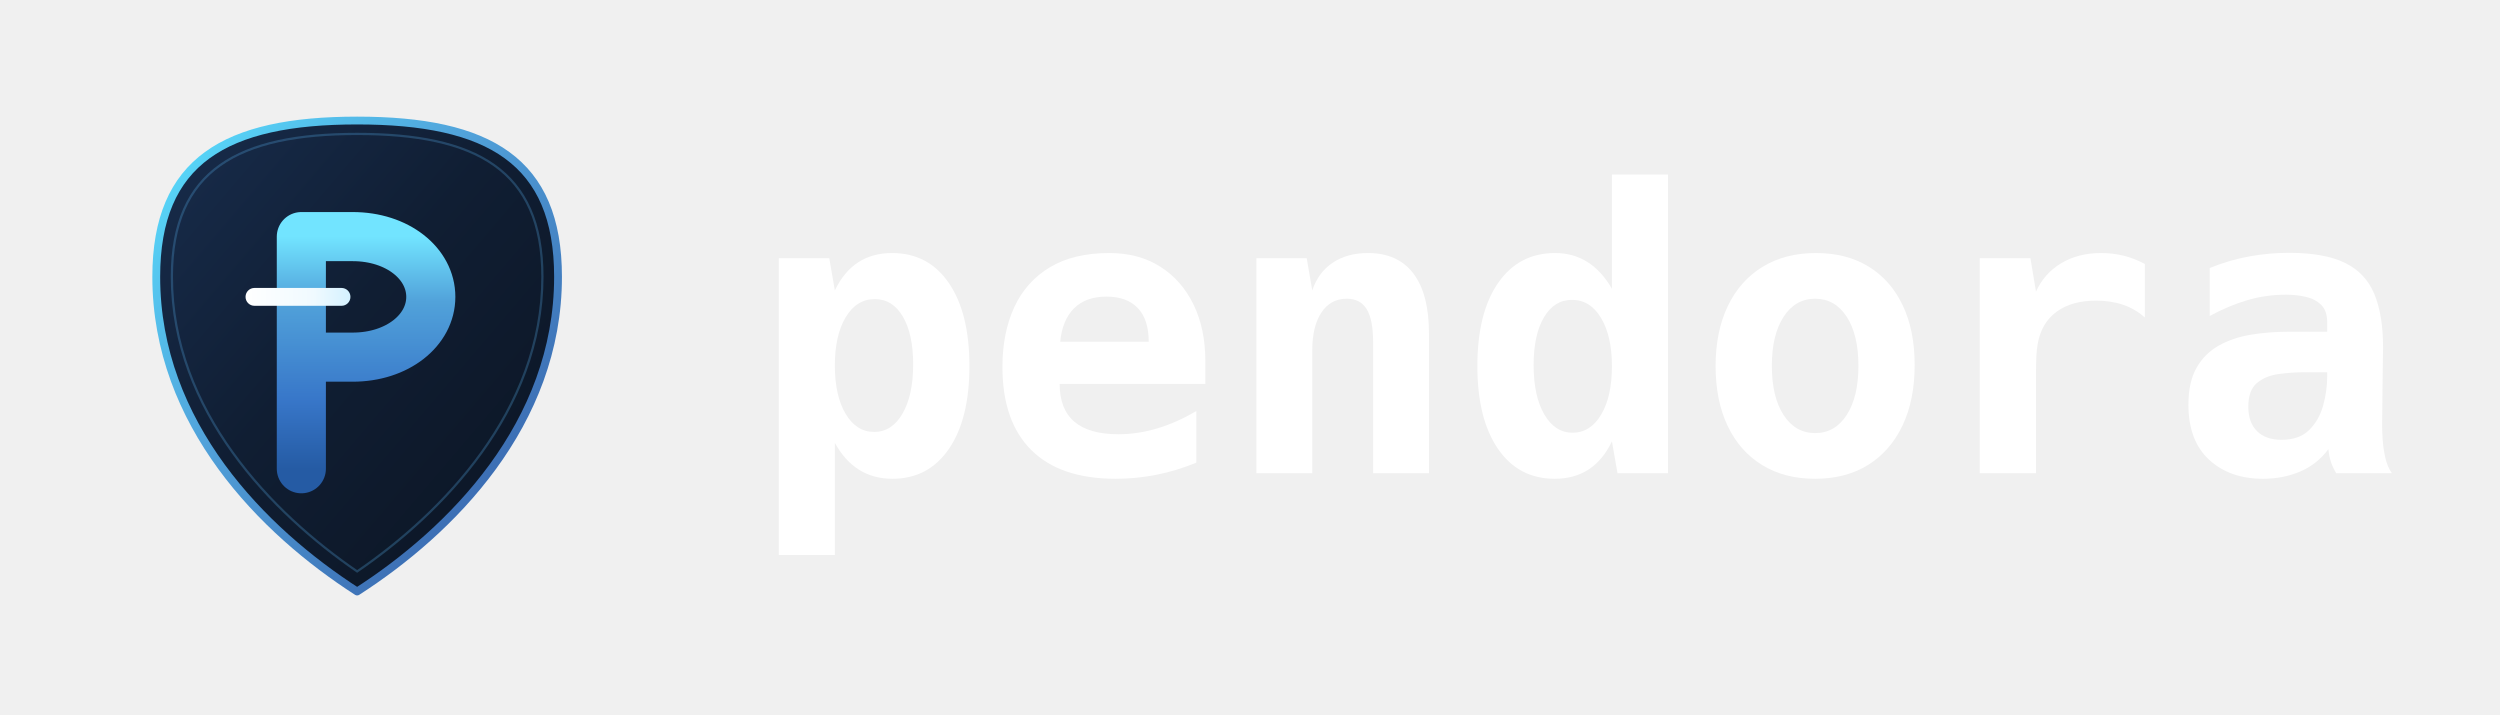
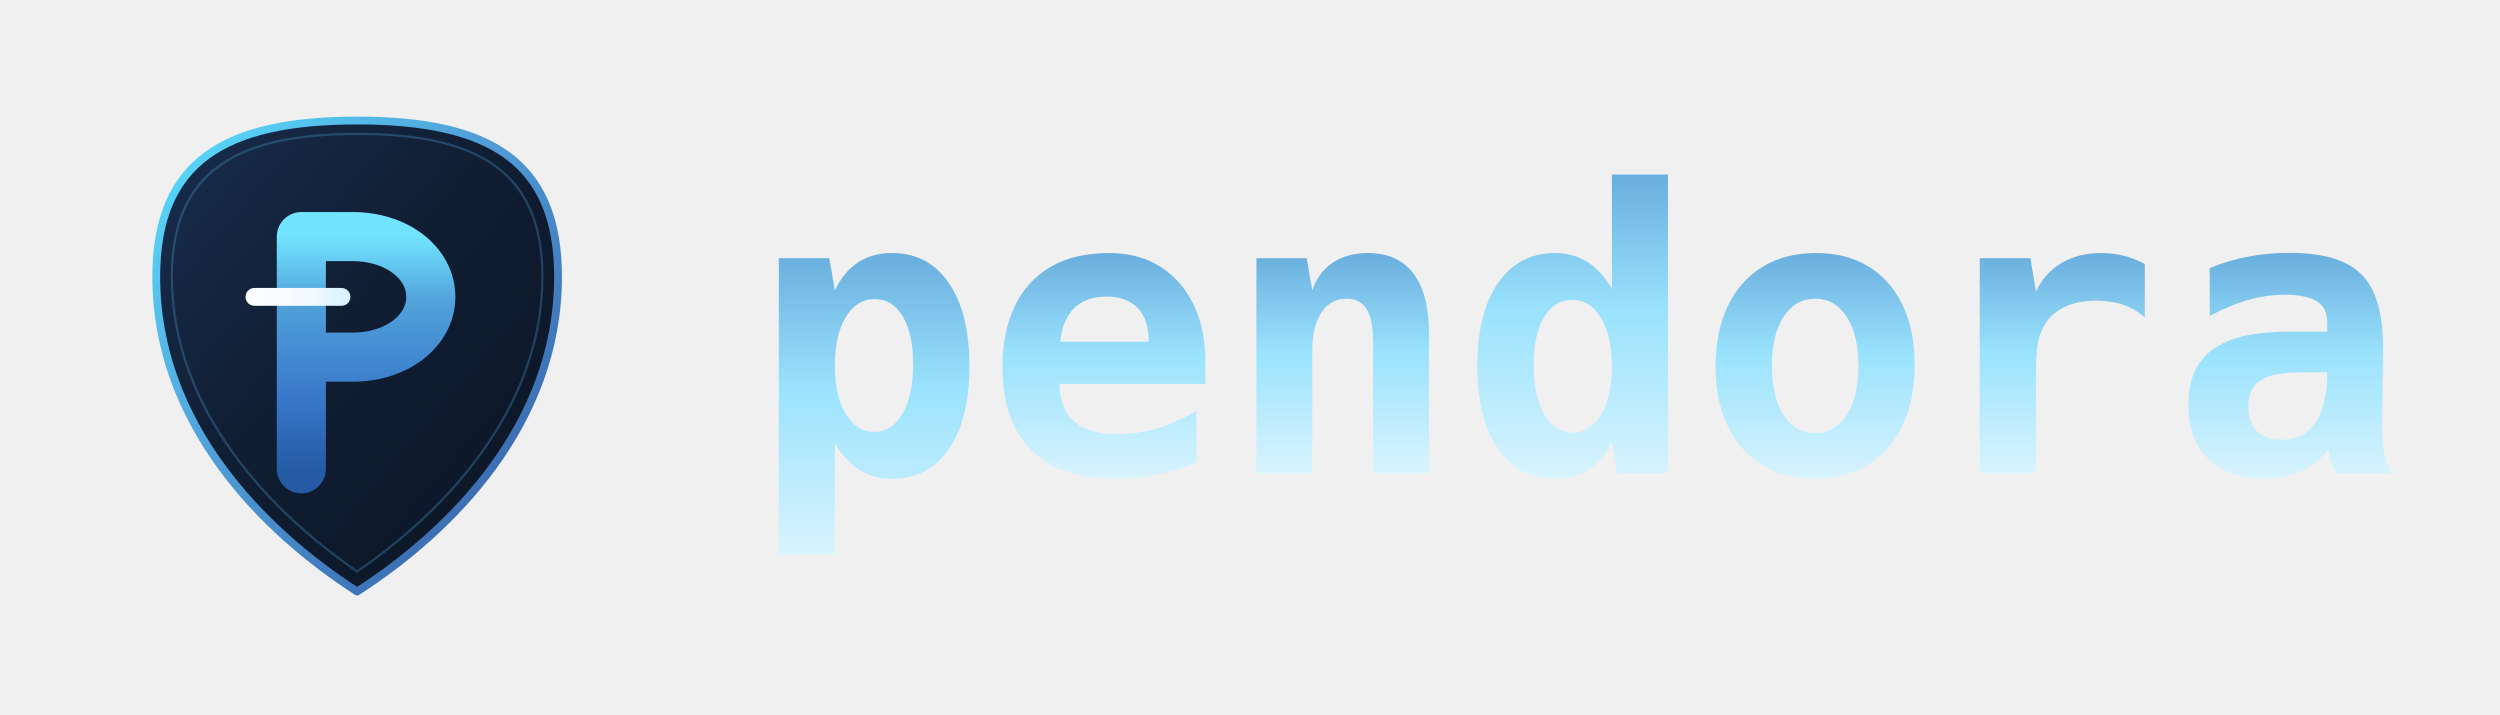
<svg xmlns="http://www.w3.org/2000/svg" viewBox="0 0 280 80" width="280" height="80">
  <defs>
    <linearGradient id="shieldBg" x1="0%" y1="0%" x2="100%" y2="100%">
      <stop offset="0%" stop-color="#182d4d" />
      <stop offset="45%" stop-color="#101e33" />
      <stop offset="100%" stop-color="#0b1422" />
    </linearGradient>
    <linearGradient id="shieldBorder" x1="0%" y1="0%" x2="100%" y2="100%">
      <stop offset="0%" stop-color="#58E1FF" />
      <stop offset="40%" stop-color="#51A2DA" />
      <stop offset="80%" stop-color="#3c6eb4" />
      <stop offset="100%" stop-color="#2a528a" />
    </linearGradient>
    <linearGradient id="pRibbon" x1="0%" y1="0%" x2="0%" y2="100%">
      <stop offset="0%" stop-color="#72e4ff" />
      <stop offset="28%" stop-color="#51A2DA" />
      <stop offset="70%" stop-color="#3877c9" />
      <stop offset="100%" stop-color="#255ba4" />
    </linearGradient>
    <linearGradient id="crossbarGrad" x1="0%" y1="0%" x2="100%" y2="0%">
      <stop offset="0%" stop-color="#ffffff" />
      <stop offset="65%" stop-color="#f0faff" />
      <stop offset="100%" stop-color="#d4f1ff" />
    </linearGradient>
+     <linearGradient id="wordmarkGrad" x1="0%" y1="0%" x2="0%" y2="100%">
+       <stop offset="0%" stop-color="#d4f4ff" />
+       <stop offset="55%" stop-color="#8be0ff" />
+       <stop offset="100%" stop-color="#51A2DA" />
+     </linearGradient>
  </defs>
  <g transform="translate(8, 8) scale(0.125)">
    <path d="M 256, 44              C 374, 44 436, 80 436, 184              C 436, 316 340, 412 256, 466              C 172, 412 76, 316 76, 184              C 76, 80 138, 44 256, 44 Z" fill="url(#shieldBg)" stroke="url(#shieldBorder)" stroke-width="7" stroke-linejoin="round" />
    <path d="M 256, 56              C 362, 56 422, 88 422, 184              C 422, 304 332, 396 256, 448              C 180, 396 90, 304 90, 184              C 90, 88 150, 56 256, 56 Z" fill="none" stroke="#51A2DA" stroke-width="2" opacity="0.3" />
    <path d="M 206, 356              L 206, 148              L 252, 148              C 292, 148 322, 172 322, 202              C 322, 232 292, 256 252, 256              L 206, 256" fill="none" stroke="url(#pRibbon)" stroke-width="44" stroke-linecap="round" stroke-linejoin="round" />
    <rect x="156" y="194" width="94" height="16" rx="8" fill="url(#crossbarGrad)" />
  </g>
-   <g>
-     <path d="M 150.0,1120.0 L 413.0,1120.0 L 442.0,952.0 Q 535.0,1147.0 740.0,1147.0 Q 929.0,1147.0 1036.0,990.5 Q 1143.0,834.0 1143.0,558.0 Q 1143.0,282.0 1036.0,126.5 Q 929.0,-29.0 742.0,-29.0 Q 545.0,-29.0 442.0,158.0 L 442.0,-426.0 L 150.0,-426.0 Z M 647.0,215.0 Q 739.0,215.0 794.5,310.5 Q 850.0,406.0 850.0,567.0 Q 850.0,724.0 796.5,815.5 Q 743.0,907.0 650.0,907.0 Q 555.0,907.0 498.5,812.5 Q 442.0,718.0 442.0,561.0 Q 442.0,404.0 498.0,309.5 Q 554.0,215.0 647.0,215.0 Z" transform="translate(84.00, 53) scale(0.0215, -0.0215)" fill="#FFFFFF" fill-rule="evenodd" />
-     <path d="M 672.0,-29.0 Q 383.0,-29.0 232.5,120.5 Q 82.0,270.0 82.0,553.0 Q 82.0,732.0 144.0,865.5 Q 206.0,999.0 329.5,1073.0 Q 453.0,1147.0 639.0,1147.0 Q 792.0,1147.0 904.0,1076.0 Q 1016.0,1005.0 1077.5,878.5 Q 1139.0,752.0 1139.0,584.0 L 1139.0,465.0 L 380.0,465.0 Q 380.0,203.0 686.0,203.0 Q 887.0,203.0 1092.0,324.0 L 1092.0,55.0 Q 888.0,-29.0 672.0,-29.0 Z M 844.0,685.0 Q 844.0,801.0 787.0,860.5 Q 730.0,920.0 624.0,920.0 Q 516.0,920.0 455.0,859.0 Q 394.0,798.0 383.0,685.0 Z" transform="translate(110.51, 53) scale(0.0215, -0.0215)" fill="#FFFFFF" fill-rule="evenodd" />
-     <path d="M 172.0,1120.0 L 434.0,1120.0 L 463.0,952.0 Q 494.0,1046.0 569.5,1096.5 Q 645.0,1147.0 753.0,1147.0 Q 909.0,1147.0 990.0,1040.0 Q 1071.0,933.0 1071.0,727.0 L 1071.0,0.0 L 780.0,0.0 L 780.0,682.0 Q 780.0,800.0 746.5,854.5 Q 713.0,909.0 643.0,909.0 Q 558.0,909.0 510.5,837.0 Q 463.0,765.0 463.0,641.0 L 463.0,0.0 L 172.0,0.0 Z" transform="translate(137.02, 53) scale(0.0215, -0.0215)" fill="#FFFFFF" fill-rule="evenodd" />
-     <path d="M 493.0,-29.0 Q 304.0,-29.0 197.0,127.5 Q 90.0,284.0 90.0,558.0 Q 90.0,835.0 198.0,991.0 Q 306.0,1147.0 495.0,1147.0 Q 683.0,1147.0 791.0,961.0 L 791.0,1556.0 L 1083.0,1556.0 L 1083.0,0.0 L 820.0,0.0 L 791.0,166.0 Q 698.0,-29.0 493.0,-29.0 Z M 586.0,211.0 Q 679.0,211.0 735.0,305.5 Q 791.0,400.0 791.0,557.0 Q 791.0,714.0 734.5,808.5 Q 678.0,903.0 583.0,903.0 Q 490.0,903.0 436.5,811.5 Q 383.0,720.0 383.0,563.0 Q 383.0,402.0 438.5,306.5 Q 494.0,211.0 586.0,211.0 Z" transform="translate(163.53, 53) scale(0.0215, -0.0215)" fill="#FFFFFF" fill-rule="evenodd" />
-     <path d="M 616.0,-29.0 Q 457.0,-29.0 340.5,42.5 Q 224.0,114.0 161.0,246.0 Q 98.0,378.0 98.0,558.0 Q 98.0,738.0 161.5,870.5 Q 225.0,1003.0 342.5,1075.0 Q 460.0,1147.0 621.0,1147.0 Q 780.0,1147.0 895.0,1076.5 Q 1010.0,1006.0 1072.5,875.0 Q 1135.0,744.0 1135.0,564.0 Q 1135.0,381.0 1071.5,248.0 Q 1008.0,115.0 892.0,43.0 Q 776.0,-29.0 616.0,-29.0 Z M 617.0,209.0 Q 720.0,209.0 781.0,303.5 Q 842.0,398.0 842.0,559.0 Q 842.0,721.0 781.0,815.0 Q 720.0,909.0 617.0,909.0 Q 513.0,909.0 452.0,814.5 Q 391.0,720.0 391.0,559.0 Q 391.0,398.0 452.0,303.5 Q 513.0,209.0 617.0,209.0 Z" transform="translate(190.04, 53) scale(0.0215, -0.0215)" fill="#FFFFFF" fill-rule="evenodd" />
-     <path d="M 241.0,1120.0 L 505.0,1120.0 L 534.0,946.0 Q 577.0,1041.0 665.5,1094.0 Q 754.0,1147.0 873.0,1147.0 Q 996.0,1147.0 1101.0,1090.0 L 1101.0,811.0 Q 1004.0,899.0 847.0,899.0 Q 720.0,899.0 641.0,841.0 Q 562.0,783.0 543.0,674.0 Q 538.0,648.0 536.0,611.0 Q 534.0,574.0 534.0,516.0 L 534.0,0.0 L 241.0,0.0 Z" transform="translate(216.55, 53) scale(0.0215, -0.0215)" fill="#FFFFFF" fill-rule="evenodd" />
-     <path d="M 484.0,-29.0 Q 310.0,-29.0 202.5,70.5 Q 95.0,170.0 95.0,357.0 Q 95.0,475.0 137.5,549.5 Q 180.0,624.0 253.5,665.0 Q 327.0,706.0 420.0,721.5 Q 513.0,737.0 615.0,737.0 L 818.0,737.0 L 818.0,786.0 Q 818.0,846.0 786.5,877.0 Q 755.0,908.0 705.5,919.0 Q 656.0,930.0 604.0,930.0 Q 498.0,930.0 400.5,901.0 Q 303.0,872.0 206.0,819.0 L 206.0,1069.0 Q 310.0,1111.0 412.5,1129.5 Q 515.0,1148.0 620.0,1148.0 Q 804.0,1148.0 911.0,1095.5 Q 1018.0,1043.0 1063.5,933.5 Q 1109.0,824.0 1109.0,655.0 Q 1109.0,616.0 1107.5,555.0 Q 1106.0,494.0 1106.0,433.0 Q 1106.0,379.0 1105.0,331.0 Q 1104.0,283.0 1104.0,250.0 Q 1104.0,221.0 1107.0,174.5 Q 1110.0,128.0 1121.0,80.0 Q 1132.0,32.0 1155.0,0.0 L 865.0,0.0 Q 846.0,32.0 837.0,60.0 Q 828.0,88.0 824.0,125.0 Q 765.0,46.0 676.5,8.5 Q 588.0,-29.0 484.0,-29.0 Z M 580.0,174.0 Q 672.0,174.0 723.5,224.5 Q 775.0,275.0 796.5,351.5 Q 818.0,428.0 818.0,506.0 L 818.0,526.0 L 701.0,526.0 Q 632.0,526.0 564.0,516.5 Q 496.0,507.0 451.5,469.5 Q 407.0,432.0 407.0,346.0 Q 407.0,264.0 452.5,219.0 Q 498.0,174.0 580.0,174.0 Z" transform="translate(243.06, 53) scale(0.0215, -0.0215)" fill="#FFFFFF" fill-rule="evenodd" />
+   <g fill="url(#wordmarkGrad)" opacity="0.85">
+     <path d="M 150.0,1120.0 L 413.0,1120.0 L 442.0,952.0 Q 535.0,1147.0 740.0,1147.0 Q 929.0,1147.0 1036.0,990.5 Q 1143.0,834.0 1143.0,558.0 Q 1143.0,282.0 1036.0,126.5 Q 929.0,-29.0 742.0,-29.0 Q 545.0,-29.0 442.0,158.0 L 442.0,-426.0 L 150.0,-426.0 Z M 647.0,215.0 Q 739.0,215.0 794.5,310.5 Q 850.0,406.0 850.0,567.0 Q 850.0,724.0 796.5,815.5 Q 743.0,907.0 650.0,907.0 Q 555.0,907.0 498.5,812.5 Q 442.0,718.0 442.0,561.0 Q 442.0,404.0 498.0,309.5 Q 554.0,215.0 647.0,215.0 Z" transform="translate(84.00, 53) scale(0.0215, -0.0215)" fill-rule="evenodd" />
+     <path d="M 672.0,-29.0 Q 383.0,-29.0 232.5,120.5 Q 82.0,270.0 82.0,553.0 Q 82.0,732.0 144.0,865.5 Q 206.0,999.0 329.5,1073.0 Q 453.0,1147.0 639.0,1147.0 Q 792.0,1147.0 904.0,1076.0 Q 1016.0,1005.0 1077.5,878.5 Q 1139.0,752.0 1139.0,584.0 L 1139.0,465.0 L 380.0,465.0 Q 380.0,203.0 686.0,203.0 Q 887.0,203.0 1092.0,324.0 L 1092.0,55.0 Q 888.0,-29.0 672.0,-29.0 Z M 844.0,685.0 Q 844.0,801.0 787.0,860.5 Q 730.0,920.0 624.0,920.0 Q 516.0,920.0 455.0,859.0 Q 394.0,798.0 383.0,685.0 Z" transform="translate(110.51, 53) scale(0.0215, -0.0215)" fill-rule="evenodd" />
+     <path d="M 172.0,1120.0 L 434.0,1120.0 L 463.0,952.0 Q 494.0,1046.0 569.5,1096.5 Q 645.0,1147.0 753.0,1147.0 Q 909.0,1147.0 990.0,1040.0 Q 1071.0,933.0 1071.0,727.0 L 1071.0,0.0 L 780.0,0.0 L 780.0,682.0 Q 780.0,800.0 746.5,854.5 Q 713.0,909.0 643.0,909.0 Q 558.0,909.0 510.5,837.0 Q 463.0,765.0 463.0,641.0 L 463.0,0.0 L 172.0,0.0 Z" transform="translate(137.02, 53) scale(0.0215, -0.0215)" fill-rule="evenodd" />
+     <path d="M 493.0,-29.0 Q 304.0,-29.0 197.0,127.5 Q 90.0,284.0 90.0,558.0 Q 90.0,835.0 198.0,991.0 Q 306.0,1147.0 495.0,1147.0 Q 683.0,1147.0 791.0,961.0 L 791.0,1556.0 L 1083.0,1556.0 L 1083.0,0.0 L 820.0,0.0 L 791.0,166.0 Q 698.0,-29.0 493.0,-29.0 Z M 586.0,211.0 Q 679.0,211.0 735.0,305.5 Q 791.0,400.0 791.0,557.0 Q 791.0,714.0 734.5,808.5 Q 678.0,903.0 583.0,903.0 Q 490.0,903.0 436.5,811.5 Q 383.0,720.0 383.0,563.0 Q 383.0,402.0 438.5,306.5 Q 494.0,211.0 586.0,211.0 Z" transform="translate(163.53, 53) scale(0.0215, -0.0215)" fill-rule="evenodd" />
+     <path d="M 616.0,-29.0 Q 457.0,-29.0 340.5,42.5 Q 224.0,114.0 161.0,246.0 Q 98.0,378.0 98.0,558.0 Q 98.0,738.0 161.5,870.5 Q 225.0,1003.0 342.5,1075.0 Q 460.0,1147.0 621.0,1147.0 Q 780.0,1147.0 895.0,1076.5 Q 1010.0,1006.0 1072.5,875.0 Q 1135.0,744.0 1135.0,564.0 Q 1135.0,381.0 1071.5,248.0 Q 1008.0,115.0 892.0,43.0 Q 776.0,-29.0 616.0,-29.0 Z M 617.0,209.0 Q 720.0,209.0 781.0,303.5 Q 842.0,398.0 842.0,559.0 Q 842.0,721.0 781.0,815.0 Q 720.0,909.0 617.0,909.0 Q 513.0,909.0 452.0,814.5 Q 391.0,720.0 391.0,559.0 Q 391.0,398.0 452.0,303.5 Q 513.0,209.0 617.0,209.0 Z" transform="translate(190.04, 53) scale(0.0215, -0.0215)" fill-rule="evenodd" />
+     <path d="M 241.0,1120.0 L 505.0,1120.0 L 534.0,946.0 Q 577.0,1041.0 665.5,1094.0 Q 754.0,1147.0 873.0,1147.0 Q 996.0,1147.0 1101.0,1090.0 L 1101.0,811.0 Q 1004.0,899.0 847.0,899.0 Q 720.0,899.0 641.0,841.0 Q 562.0,783.0 543.0,674.0 Q 538.0,648.0 536.0,611.0 Q 534.0,574.0 534.0,516.0 L 534.0,0.0 L 241.0,0.0 Z" transform="translate(216.55, 53) scale(0.0215, -0.0215)" fill-rule="evenodd" />
+     <path d="M 484.0,-29.0 Q 310.0,-29.0 202.5,70.5 Q 95.0,170.0 95.0,357.0 Q 95.0,475.0 137.5,549.5 Q 180.0,624.0 253.5,665.0 Q 327.0,706.0 420.0,721.5 Q 513.0,737.0 615.0,737.0 L 818.0,737.0 L 818.0,786.0 Q 818.0,846.0 786.5,877.0 Q 755.0,908.0 705.5,919.0 Q 656.0,930.0 604.0,930.0 Q 498.0,930.0 400.5,901.0 Q 303.0,872.0 206.0,819.0 L 206.0,1069.0 Q 310.0,1111.0 412.5,1129.5 Q 515.0,1148.0 620.0,1148.0 Q 804.0,1148.0 911.0,1095.5 Q 1018.0,1043.0 1063.5,933.5 Q 1109.0,824.0 1109.0,655.0 Q 1109.0,616.0 1107.5,555.0 Q 1106.0,494.0 1106.0,433.0 Q 1106.0,379.0 1105.0,331.0 Q 1104.0,283.0 1104.0,250.0 Q 1104.0,221.0 1107.0,174.5 Q 1110.0,128.0 1121.0,80.0 Q 1132.0,32.0 1155.0,0.0 L 865.0,0.0 Q 846.0,32.0 837.0,60.0 Q 828.0,88.0 824.0,125.0 Q 765.0,46.0 676.5,8.5 Q 588.0,-29.0 484.0,-29.0 Z M 580.0,174.0 Q 672.0,174.0 723.5,224.5 Q 775.0,275.0 796.5,351.5 Q 818.0,428.0 818.0,506.0 L 818.0,526.0 L 701.0,526.0 Q 632.0,526.0 564.0,516.5 Q 496.0,507.0 451.5,469.5 Q 407.0,432.0 407.0,346.0 Q 407.0,264.0 452.5,219.0 Q 498.0,174.0 580.0,174.0 Z" transform="translate(243.06, 53) scale(0.0215, -0.0215)" fill-rule="evenodd" />
  </g>
</svg>
